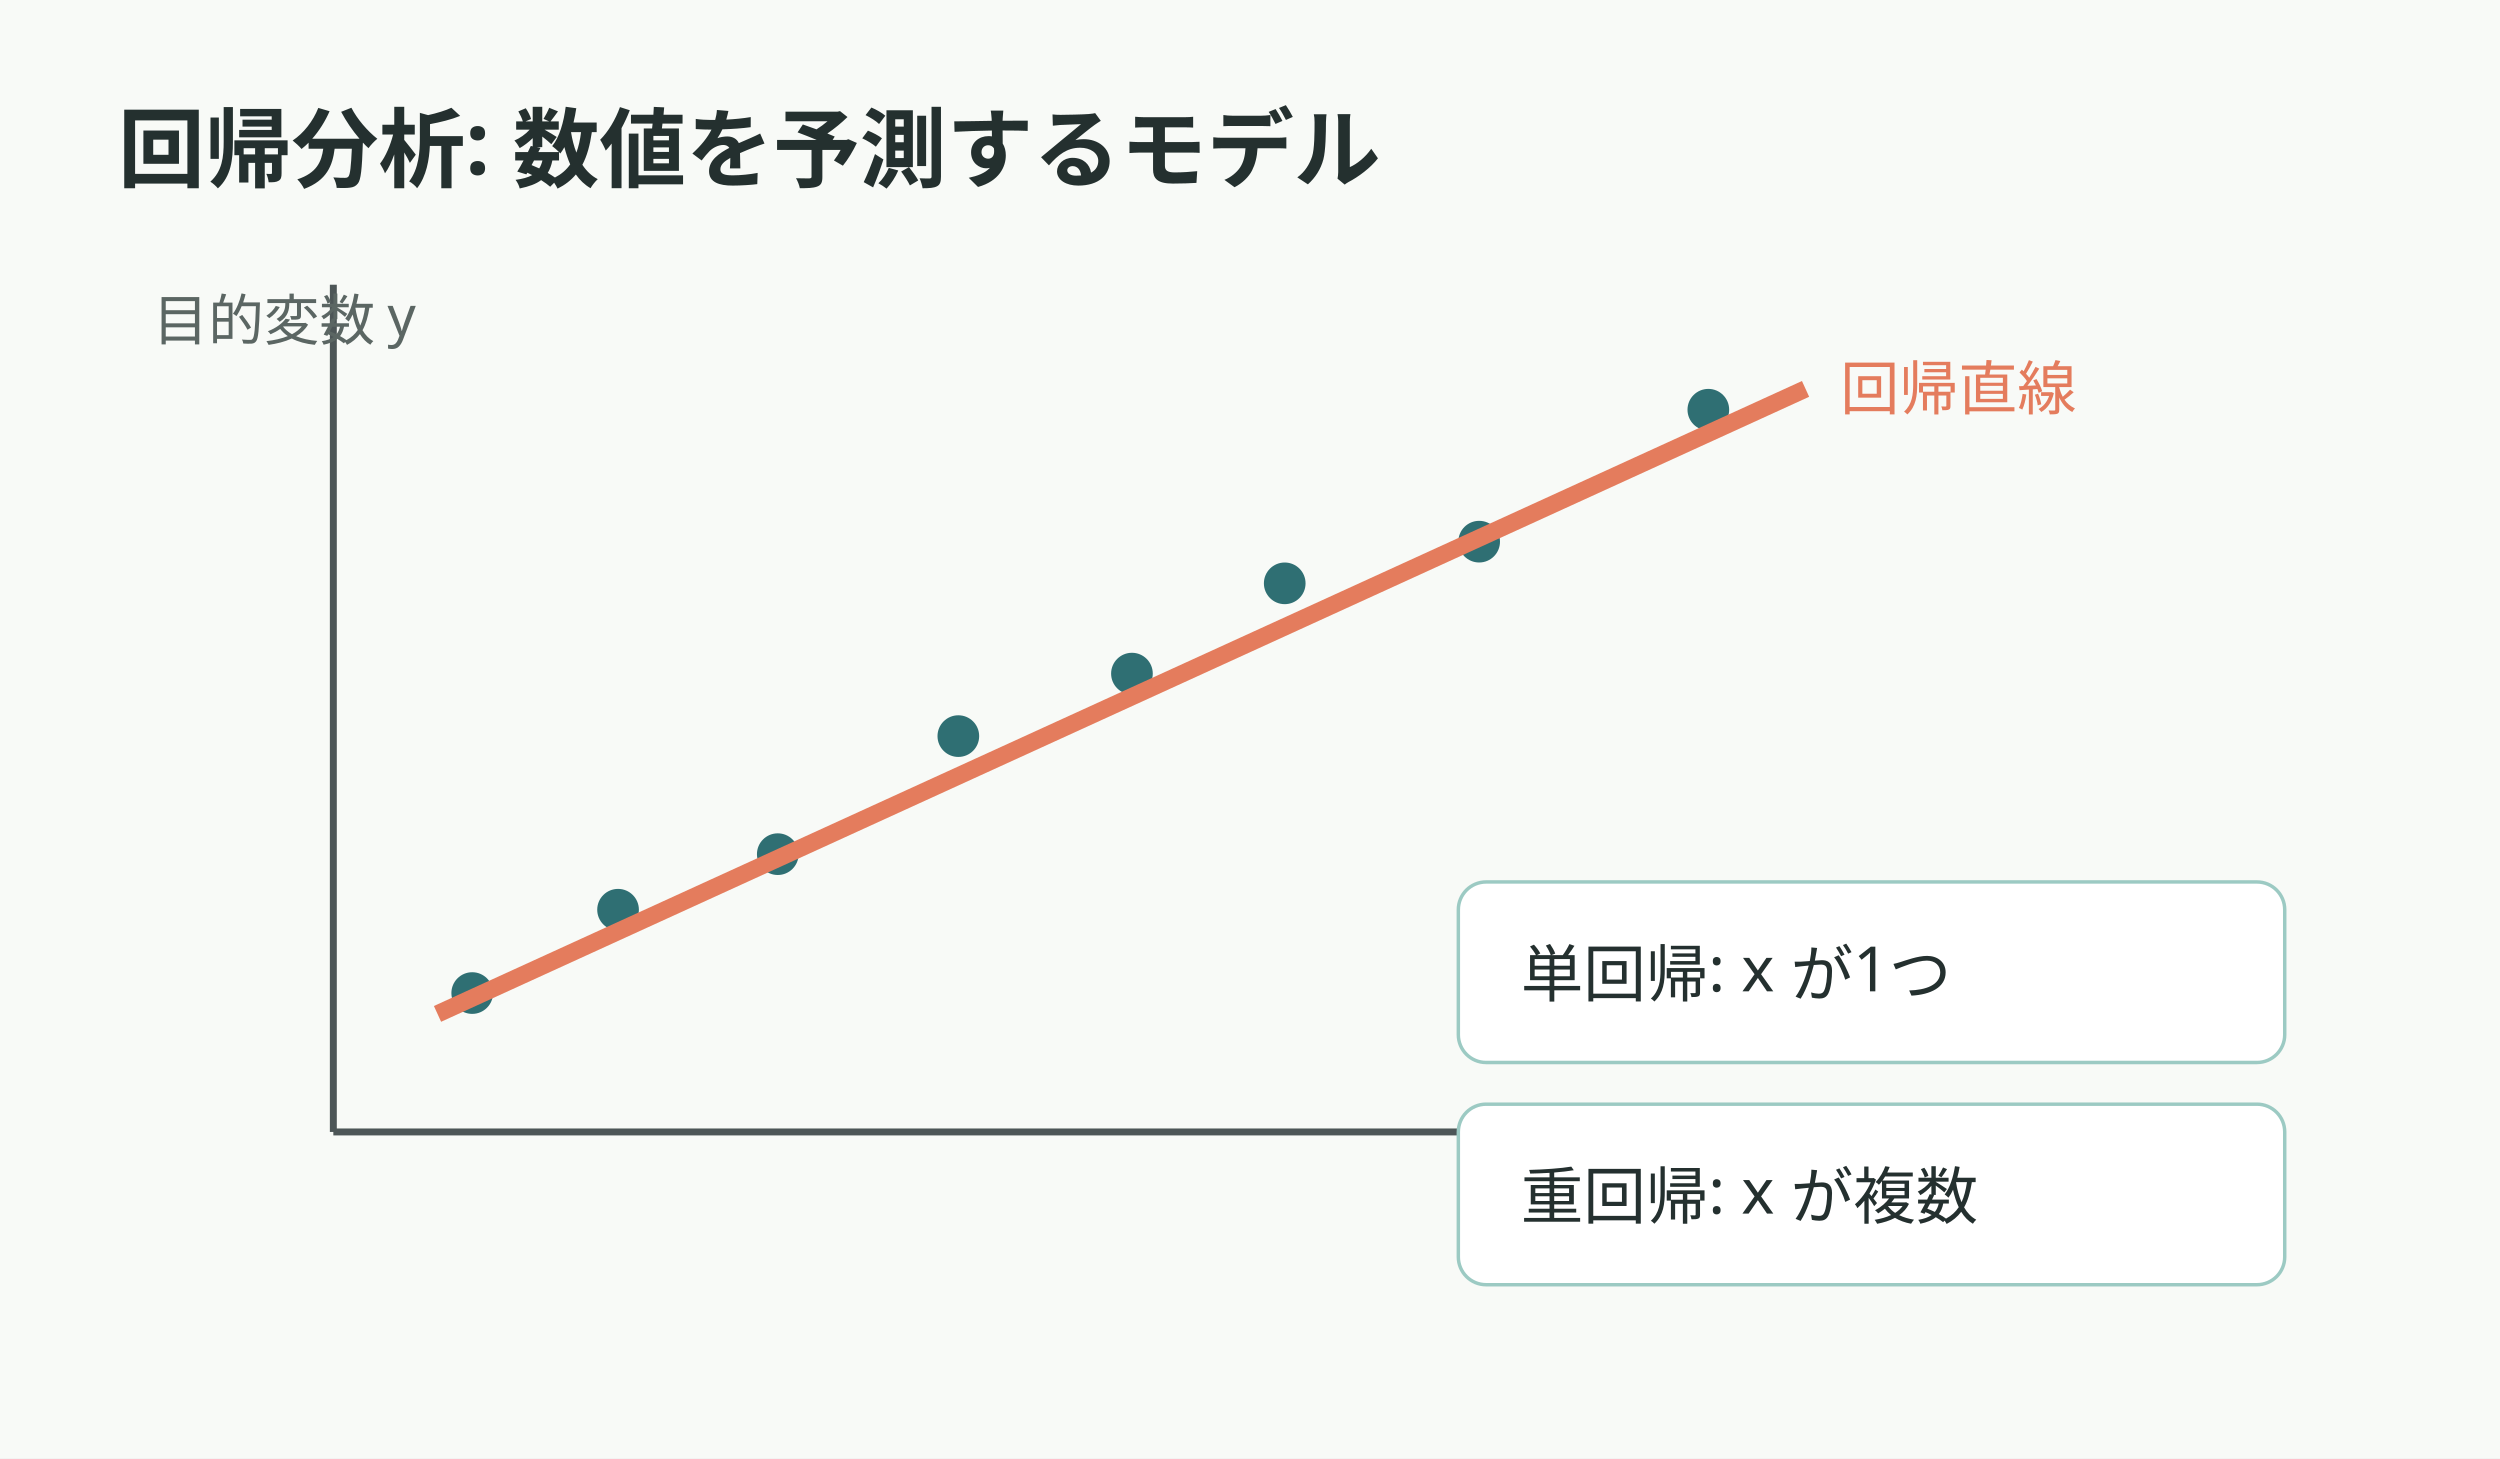
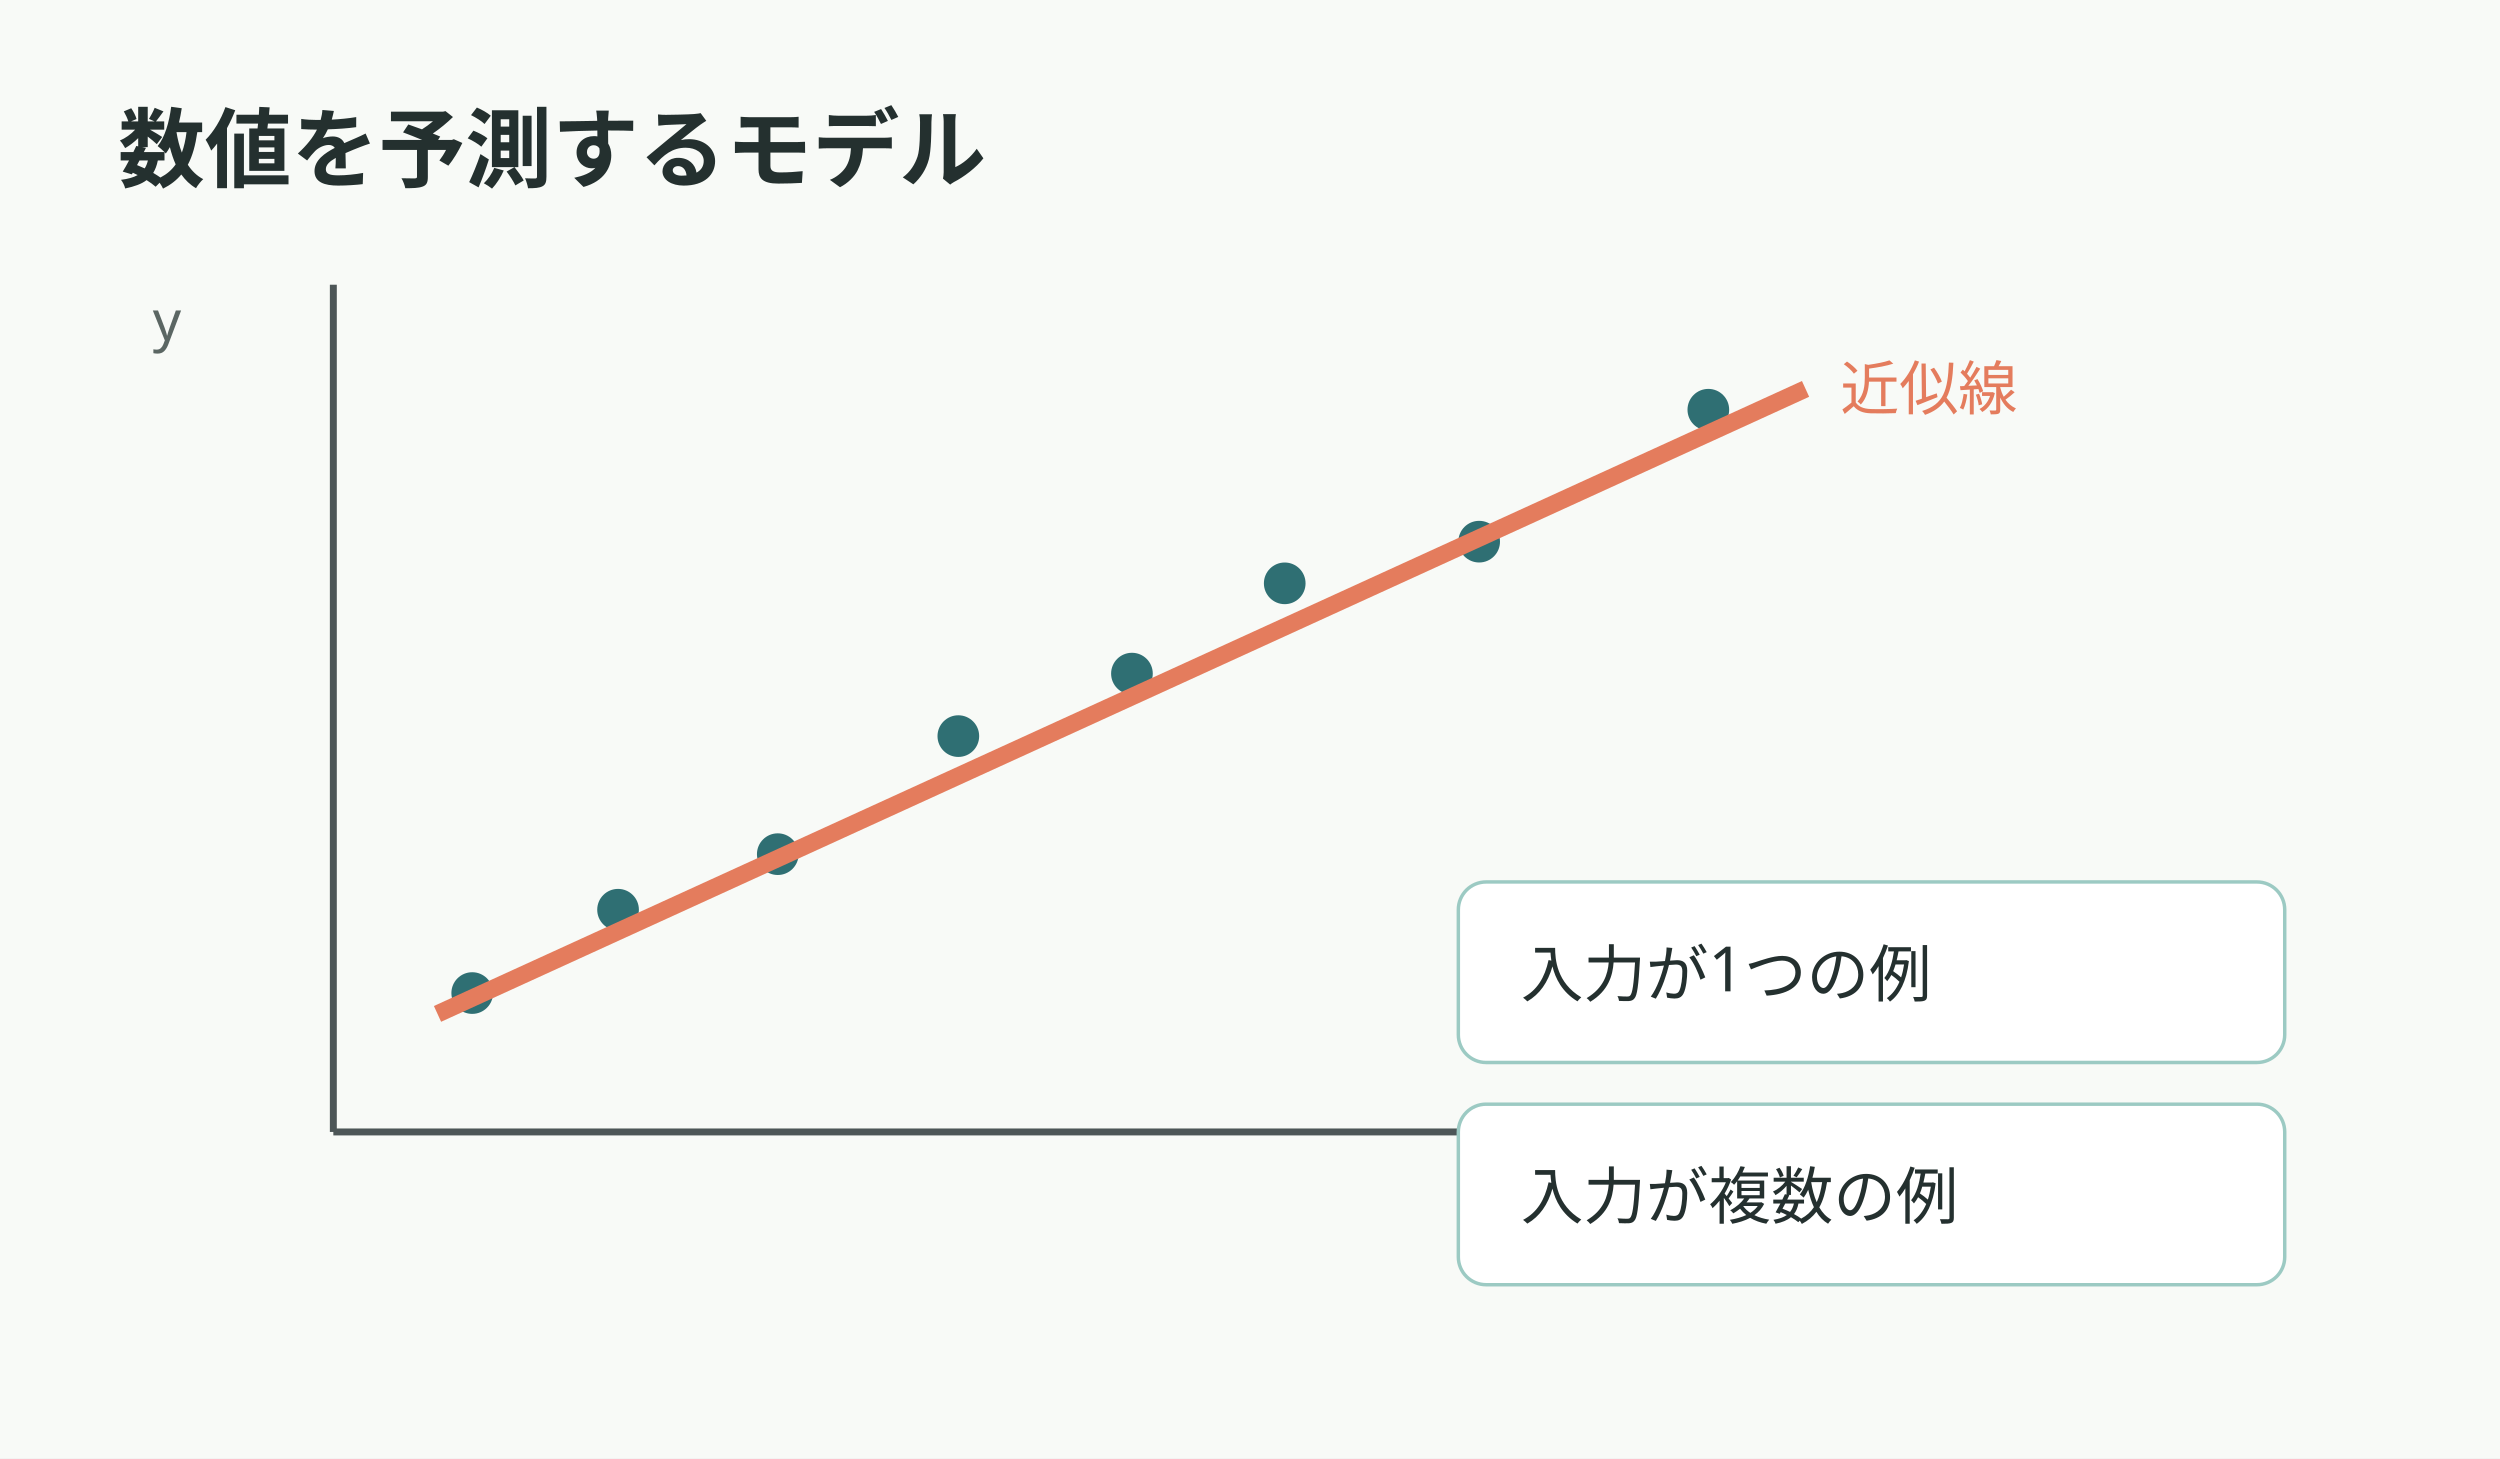
<svg xmlns="http://www.w3.org/2000/svg" viewBox="0 0 720 420" role="img" aria-labelledby="title desc">
  <rect width="720" height="420" fill="#f8faf7" />
-   <text x="34" y="52" font-family="sans-serif" font-size="25" font-weight="700" fill="#24302f">回帰分析: 数値を予測するモデル</text>
+   <text x="34" y="52" font-family="sans-serif" font-size="25" font-weight="700" fill="#24302f">数値を予測するモデル</text>
  <line x1="96" y1="326" x2="592" y2="326" stroke="#4d5657" stroke-width="2" />
  <line x1="96" y1="326" x2="96" y2="82" stroke="#4d5657" stroke-width="2" />
  <g fill="#2f6f73">
    <circle cx="136" cy="286" r="6" />
    <circle cx="178" cy="262" r="6" />
    <circle cx="224" cy="246" r="6" />
    <circle cx="276" cy="212" r="6" />
    <circle cx="326" cy="194" r="6" />
    <circle cx="370" cy="168" r="6" />
    <circle cx="426" cy="156" r="6" />
    <circle cx="492" cy="118" r="6" />
  </g>
  <line x1="126" y1="292" x2="520" y2="112" stroke="#e47c5d" stroke-width="5" />
-   <text x="530" y="118" font-family="sans-serif" font-size="17" fill="#e47c5d">回帰直線</text>
-   <text x="546" y="354" font-family="sans-serif" font-size="16" fill="#5b6663">説明変数 x</text>
-   <text x="44" y="98" font-family="sans-serif" font-size="16" fill="#5b6663">目的変数 y</text>
+   <text x="530" y="118" font-family="sans-serif" font-size="17" fill="#e47c5d">近似線</text>
+   <text x="546" y="354" font-family="sans-serif" font-size="16" fill="#5b6663">x</text>
+   <text x="44" y="98" font-family="sans-serif" font-size="16" fill="#5b6663">y</text>
  <rect x="420" y="254" width="238" height="52" rx="8" fill="#fff" stroke="#9ccac3" />
-   <text x="438" y="287" font-family="sans-serif" font-size="18" fill="#24302f">単回帰: x が1つ</text>
+   <text x="438" y="287" font-family="sans-serif" font-size="18" fill="#24302f">入力が1つの例</text>
  <rect x="420" y="318" width="238" height="52" rx="8" fill="#fff" stroke="#9ccac3" />
-   <text x="438" y="351" font-family="sans-serif" font-size="18" fill="#24302f">重回帰: x が複数</text>
+   <text x="438" y="351" font-family="sans-serif" font-size="18" fill="#24302f">入力が複数の例</text>
</svg>
